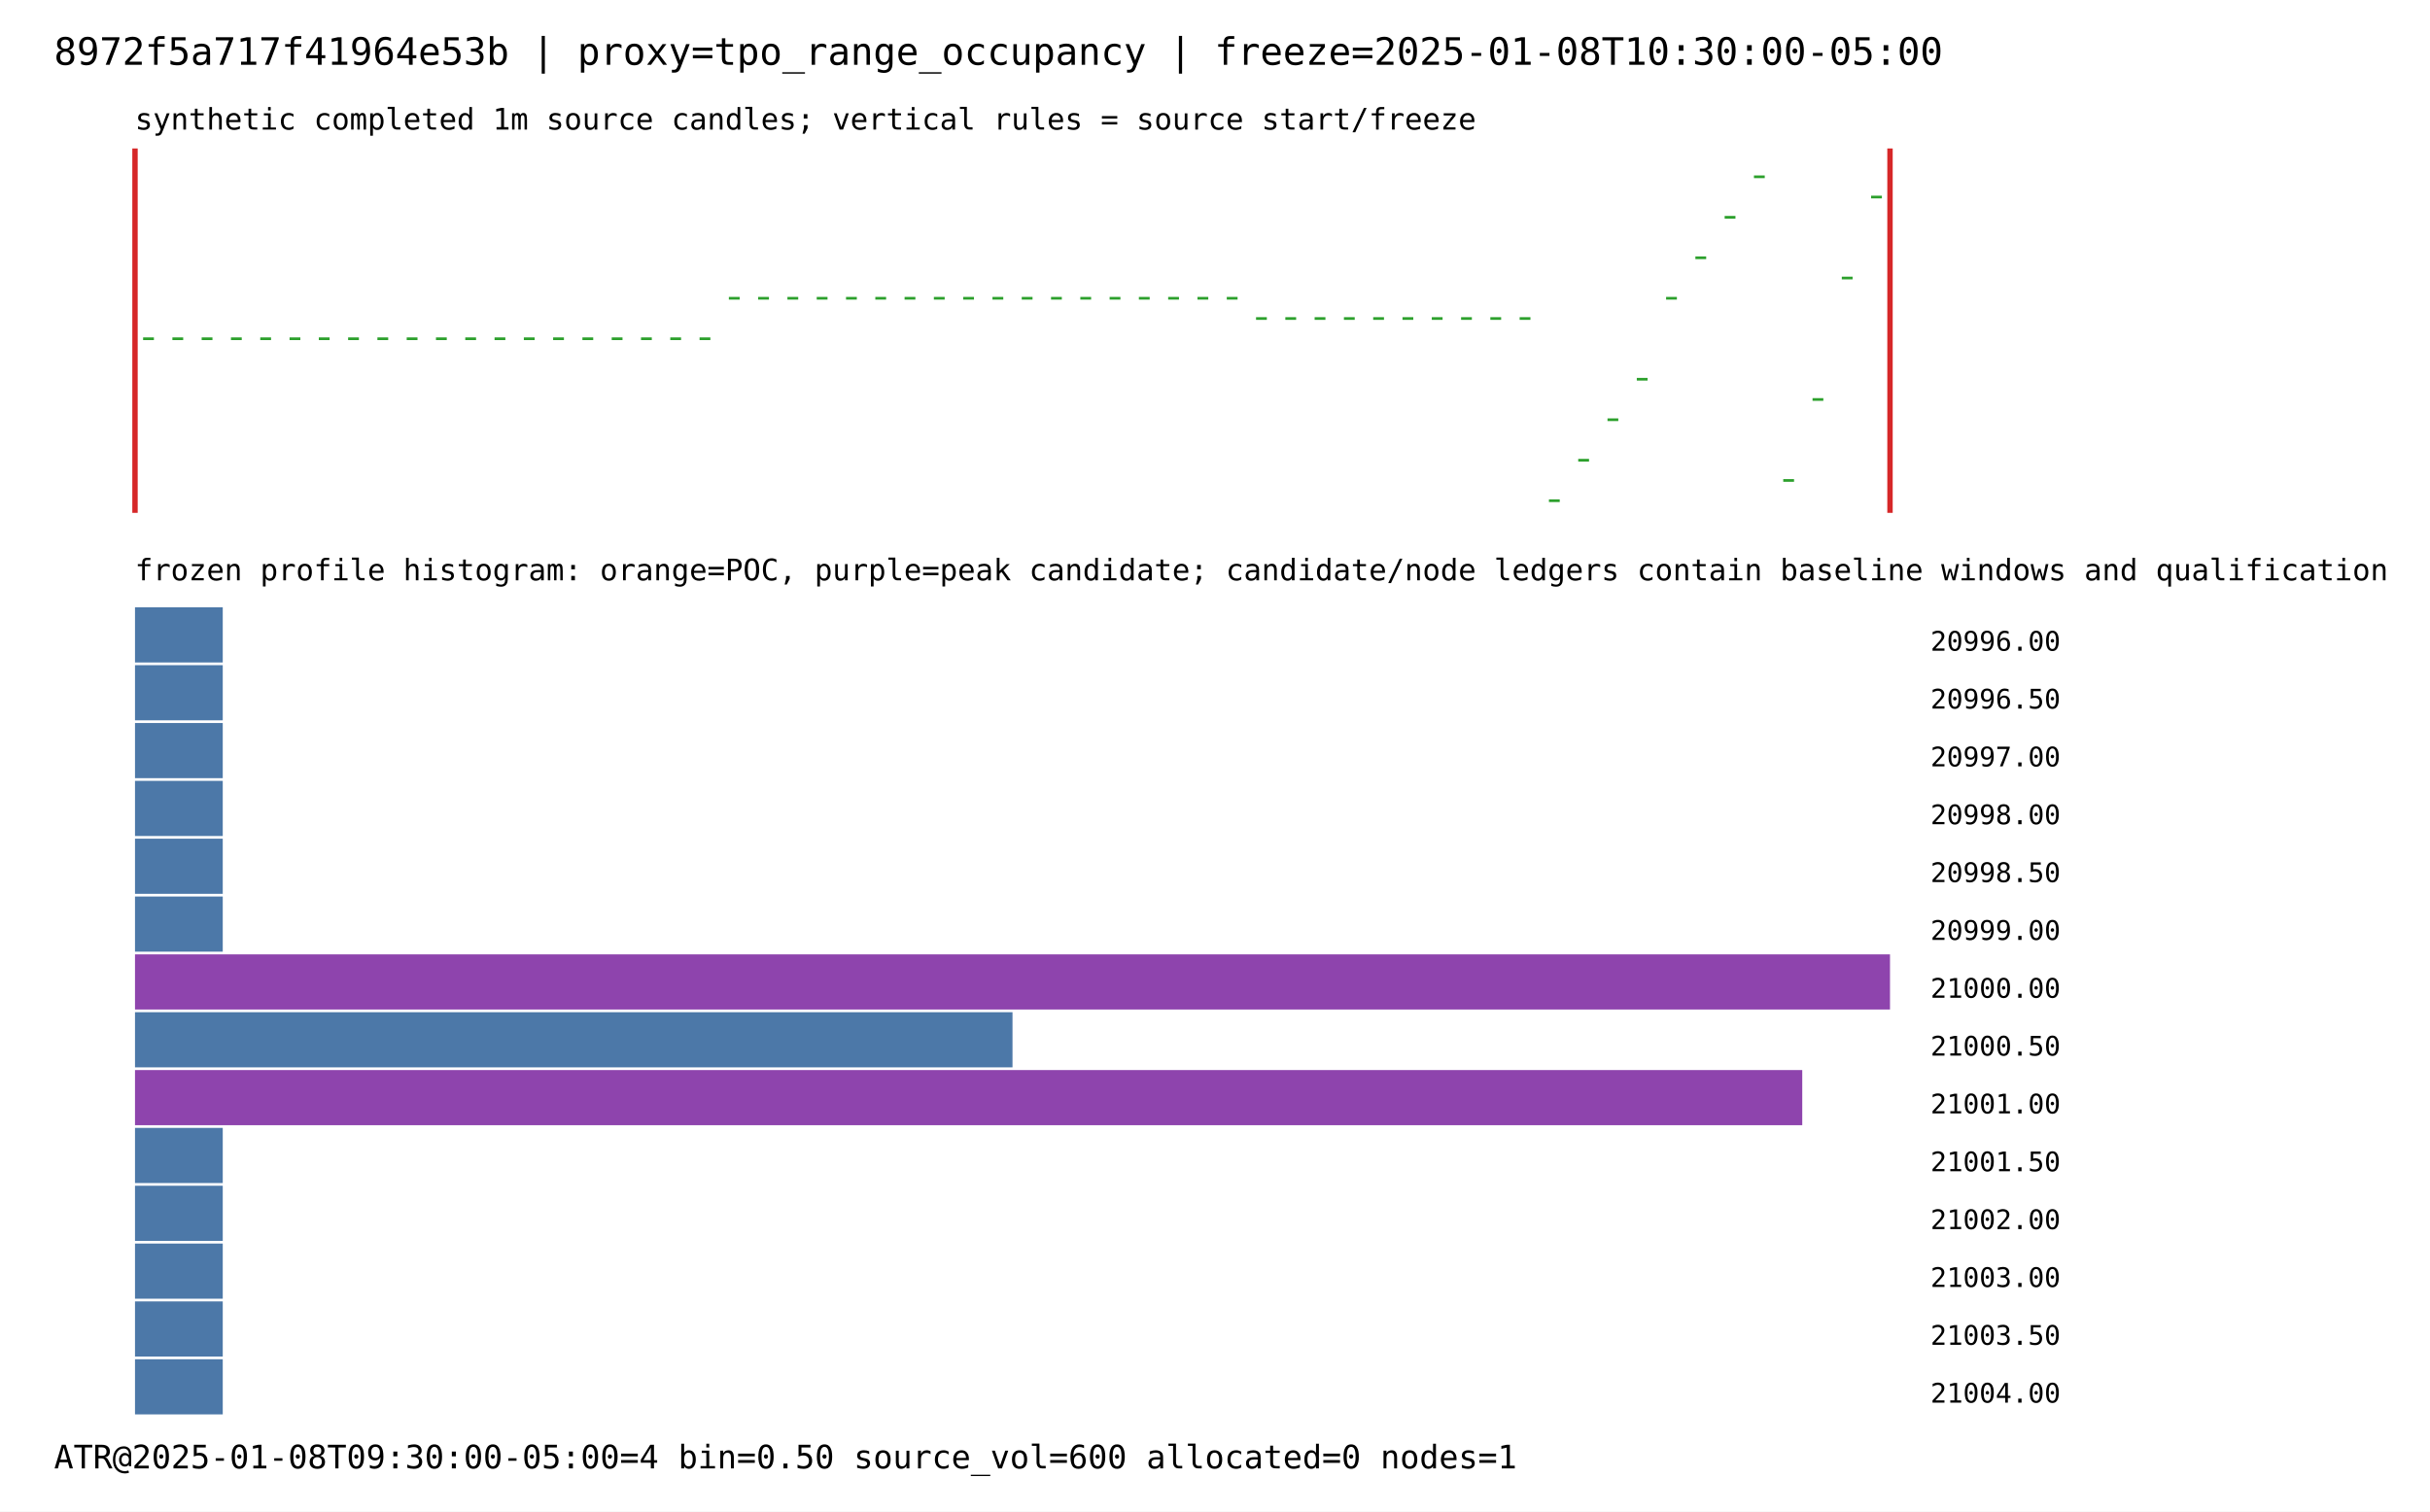
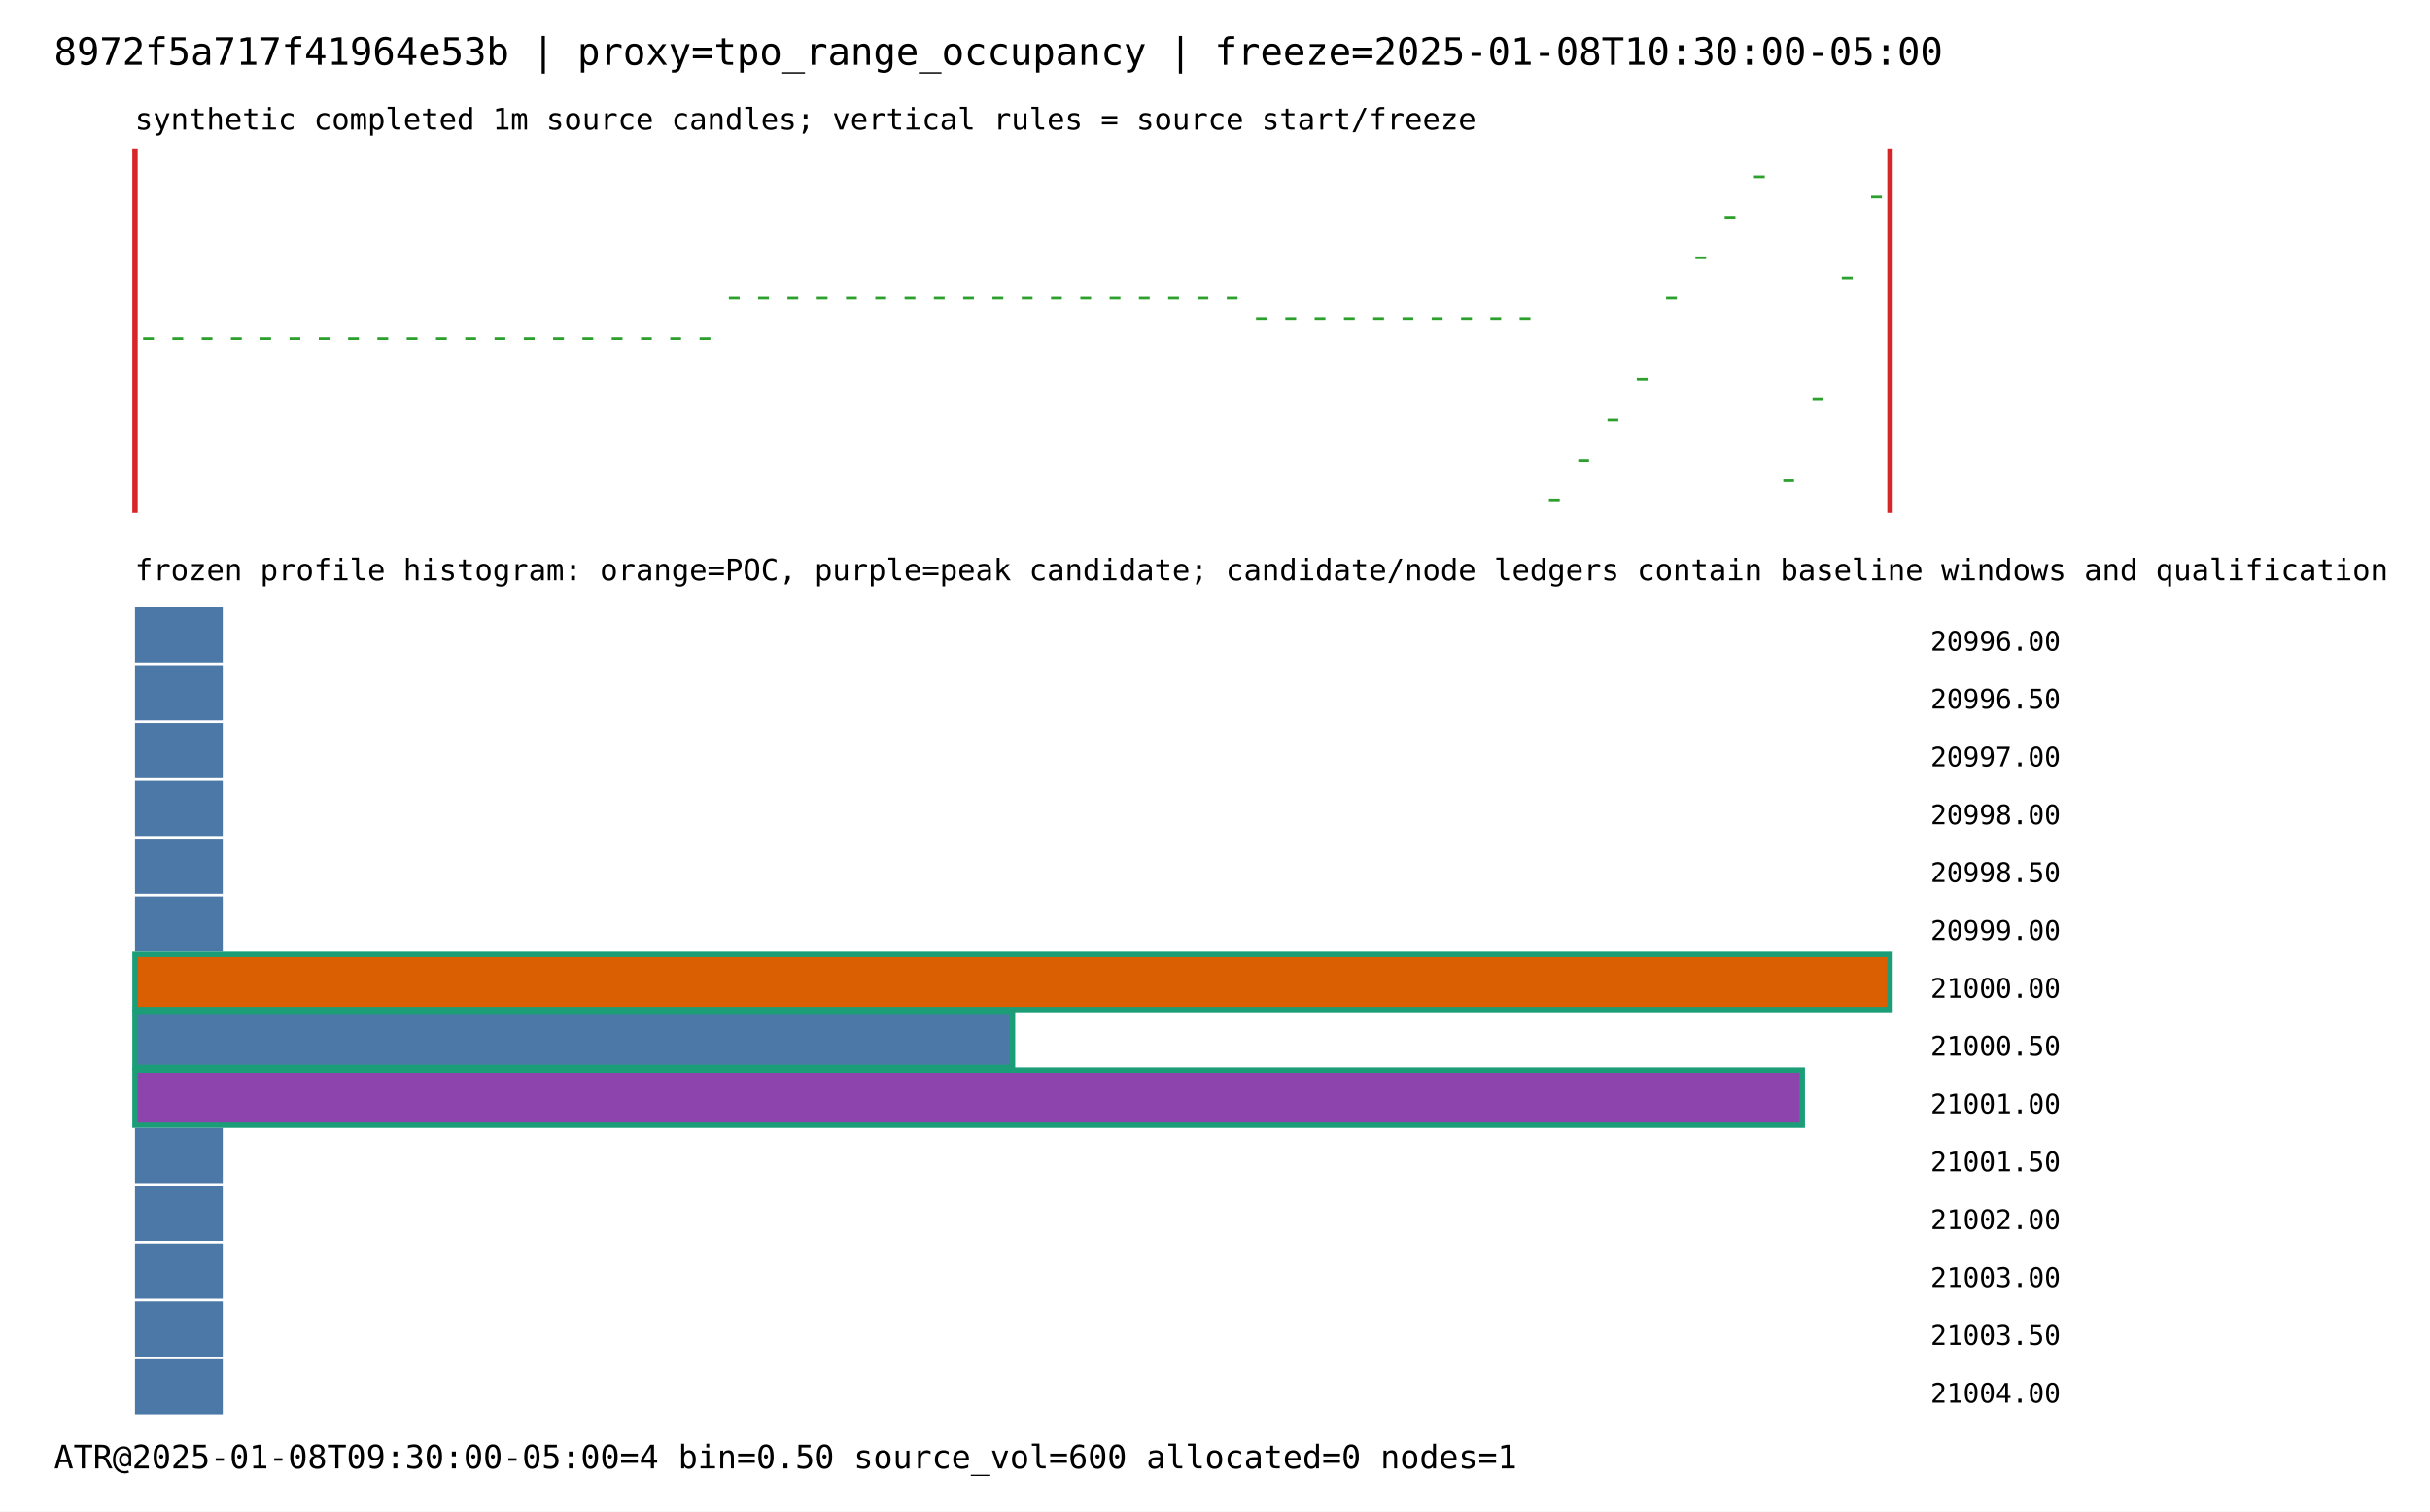
<svg xmlns="http://www.w3.org/2000/svg" width="900" height="560">
  <rect width="100%" height="100%" fill="white" />
  <text x="20" y="24" font-family="monospace" font-size="14">8972f5a717f41964e53b | proxy=tpo_range_occupancy | freeze=2025-01-08T10:30:00-05:00</text>
  <text x="50" y="48" font-family="monospace" font-size="11">synthetic completed 1m source candles; vertical rules = source start/freeze</text>
  <line x1="50" y1="55" x2="50" y2="190" stroke="#d62728" stroke-width="2" />
  <line x1="700" y1="55" x2="700" y2="190" stroke="#d62728" stroke-width="2" />
  <line x1="55.00" y1="125.00" x2="55.00" y2="125.00" stroke="#2ca02c" />
  <rect x="53.00" y="125.00" width="4" height="1.00" fill="#2ca02c" />
  <line x1="65.85" y1="125.00" x2="65.85" y2="125.00" stroke="#2ca02c" />
  <rect x="63.85" y="125.00" width="4" height="1.00" fill="#2ca02c" />
  <line x1="76.69" y1="125.00" x2="76.69" y2="125.00" stroke="#2ca02c" />
  <rect x="74.69" y="125.00" width="4" height="1.00" fill="#2ca02c" />
  <line x1="87.54" y1="125.00" x2="87.54" y2="125.00" stroke="#2ca02c" />
  <rect x="85.54" y="125.00" width="4" height="1.00" fill="#2ca02c" />
  <line x1="98.39" y1="125.00" x2="98.39" y2="125.00" stroke="#2ca02c" />
  <rect x="96.39" y="125.00" width="4" height="1.00" fill="#2ca02c" />
  <line x1="109.24" y1="125.00" x2="109.24" y2="125.00" stroke="#2ca02c" />
  <rect x="107.24" y="125.00" width="4" height="1.00" fill="#2ca02c" />
  <line x1="120.08" y1="125.00" x2="120.08" y2="125.00" stroke="#2ca02c" />
  <rect x="118.08" y="125.00" width="4" height="1.00" fill="#2ca02c" />
  <line x1="130.93" y1="125.00" x2="130.93" y2="125.00" stroke="#2ca02c" />
  <rect x="128.93" y="125.00" width="4" height="1.00" fill="#2ca02c" />
  <line x1="141.78" y1="125.00" x2="141.78" y2="125.00" stroke="#2ca02c" />
  <rect x="139.78" y="125.00" width="4" height="1.00" fill="#2ca02c" />
  <line x1="152.63" y1="125.00" x2="152.63" y2="125.00" stroke="#2ca02c" />
  <rect x="150.63" y="125.00" width="4" height="1.00" fill="#2ca02c" />
  <line x1="163.47" y1="125.00" x2="163.47" y2="125.00" stroke="#2ca02c" />
  <rect x="161.47" y="125.00" width="4" height="1.00" fill="#2ca02c" />
  <line x1="174.32" y1="125.00" x2="174.32" y2="125.00" stroke="#2ca02c" />
  <rect x="172.32" y="125.00" width="4" height="1.00" fill="#2ca02c" />
  <line x1="185.17" y1="125.00" x2="185.17" y2="125.00" stroke="#2ca02c" />
  <rect x="183.17" y="125.00" width="4" height="1.00" fill="#2ca02c" />
  <line x1="196.02" y1="125.00" x2="196.02" y2="125.00" stroke="#2ca02c" />
  <rect x="194.02" y="125.00" width="4" height="1.00" fill="#2ca02c" />
  <line x1="206.86" y1="125.00" x2="206.86" y2="125.00" stroke="#2ca02c" />
  <rect x="204.86" y="125.00" width="4" height="1.00" fill="#2ca02c" />
  <line x1="217.71" y1="125.00" x2="217.71" y2="125.00" stroke="#2ca02c" />
  <rect x="215.71" y="125.00" width="4" height="1.00" fill="#2ca02c" />
  <line x1="228.56" y1="125.00" x2="228.56" y2="125.00" stroke="#2ca02c" />
  <rect x="226.56" y="125.00" width="4" height="1.00" fill="#2ca02c" />
  <line x1="239.41" y1="125.00" x2="239.41" y2="125.00" stroke="#2ca02c" />
  <rect x="237.41" y="125.00" width="4" height="1.00" fill="#2ca02c" />
  <line x1="250.25" y1="125.00" x2="250.25" y2="125.00" stroke="#2ca02c" />
  <rect x="248.25" y="125.00" width="4" height="1.00" fill="#2ca02c" />
  <line x1="261.10" y1="125.00" x2="261.10" y2="125.00" stroke="#2ca02c" />
  <rect x="259.10" y="125.00" width="4" height="1.00" fill="#2ca02c" />
  <line x1="271.95" y1="110.00" x2="271.95" y2="110.00" stroke="#2ca02c" />
  <rect x="269.95" y="110.00" width="4" height="1.00" fill="#2ca02c" />
  <line x1="282.80" y1="110.00" x2="282.80" y2="110.00" stroke="#2ca02c" />
  <rect x="280.80" y="110.00" width="4" height="1.00" fill="#2ca02c" />
  <line x1="293.64" y1="110.00" x2="293.64" y2="110.00" stroke="#2ca02c" />
  <rect x="291.64" y="110.00" width="4" height="1.00" fill="#2ca02c" />
  <line x1="304.49" y1="110.00" x2="304.49" y2="110.00" stroke="#2ca02c" />
  <rect x="302.49" y="110.00" width="4" height="1.00" fill="#2ca02c" />
  <line x1="315.34" y1="110.00" x2="315.34" y2="110.00" stroke="#2ca02c" />
  <rect x="313.34" y="110.00" width="4" height="1.00" fill="#2ca02c" />
  <line x1="326.19" y1="110.00" x2="326.19" y2="110.00" stroke="#2ca02c" />
  <rect x="324.19" y="110.00" width="4" height="1.00" fill="#2ca02c" />
  <line x1="337.03" y1="110.00" x2="337.03" y2="110.00" stroke="#2ca02c" />
  <rect x="335.03" y="110.00" width="4" height="1.00" fill="#2ca02c" />
  <line x1="347.88" y1="110.00" x2="347.88" y2="110.00" stroke="#2ca02c" />
  <rect x="345.88" y="110.00" width="4" height="1.00" fill="#2ca02c" />
  <line x1="358.73" y1="110.00" x2="358.73" y2="110.00" stroke="#2ca02c" />
  <rect x="356.73" y="110.00" width="4" height="1.00" fill="#2ca02c" />
  <line x1="369.58" y1="110.00" x2="369.58" y2="110.00" stroke="#2ca02c" />
  <rect x="367.58" y="110.00" width="4" height="1.00" fill="#2ca02c" />
  <line x1="380.42" y1="110.00" x2="380.42" y2="110.00" stroke="#2ca02c" />
  <rect x="378.42" y="110.00" width="4" height="1.00" fill="#2ca02c" />
  <line x1="391.27" y1="110.00" x2="391.27" y2="110.00" stroke="#2ca02c" />
  <rect x="389.27" y="110.00" width="4" height="1.00" fill="#2ca02c" />
  <line x1="402.12" y1="110.00" x2="402.12" y2="110.00" stroke="#2ca02c" />
  <rect x="400.12" y="110.00" width="4" height="1.00" fill="#2ca02c" />
  <line x1="412.97" y1="110.00" x2="412.97" y2="110.00" stroke="#2ca02c" />
  <rect x="410.97" y="110.00" width="4" height="1.00" fill="#2ca02c" />
  <line x1="423.81" y1="110.00" x2="423.81" y2="110.00" stroke="#2ca02c" />
  <rect x="421.81" y="110.00" width="4" height="1.00" fill="#2ca02c" />
  <line x1="434.66" y1="110.00" x2="434.66" y2="110.00" stroke="#2ca02c" />
  <rect x="432.66" y="110.00" width="4" height="1.00" fill="#2ca02c" />
  <line x1="445.51" y1="110.00" x2="445.51" y2="110.00" stroke="#2ca02c" />
  <rect x="443.51" y="110.00" width="4" height="1.00" fill="#2ca02c" />
  <line x1="456.36" y1="110.00" x2="456.36" y2="110.00" stroke="#2ca02c" />
  <rect x="454.36" y="110.00" width="4" height="1.00" fill="#2ca02c" />
  <line x1="467.20" y1="117.50" x2="467.20" y2="117.50" stroke="#2ca02c" />
  <rect x="465.20" y="117.50" width="4" height="1.00" fill="#2ca02c" />
  <line x1="478.05" y1="117.50" x2="478.05" y2="117.50" stroke="#2ca02c" />
  <rect x="476.05" y="117.50" width="4" height="1.00" fill="#2ca02c" />
  <line x1="488.90" y1="117.50" x2="488.90" y2="117.50" stroke="#2ca02c" />
  <rect x="486.90" y="117.50" width="4" height="1.00" fill="#2ca02c" />
  <line x1="499.75" y1="117.50" x2="499.75" y2="117.50" stroke="#2ca02c" />
  <rect x="497.75" y="117.50" width="4" height="1.00" fill="#2ca02c" />
  <line x1="510.59" y1="117.50" x2="510.59" y2="117.50" stroke="#2ca02c" />
  <rect x="508.59" y="117.50" width="4" height="1.00" fill="#2ca02c" />
  <line x1="521.44" y1="117.50" x2="521.44" y2="117.50" stroke="#2ca02c" />
  <rect x="519.44" y="117.50" width="4" height="1.00" fill="#2ca02c" />
  <line x1="532.29" y1="117.50" x2="532.29" y2="117.50" stroke="#2ca02c" />
  <rect x="530.29" y="117.50" width="4" height="1.00" fill="#2ca02c" />
  <line x1="543.14" y1="117.50" x2="543.14" y2="117.50" stroke="#2ca02c" />
  <rect x="541.14" y="117.50" width="4" height="1.00" fill="#2ca02c" />
  <line x1="553.98" y1="117.50" x2="553.98" y2="117.50" stroke="#2ca02c" />
  <rect x="551.98" y="117.50" width="4" height="1.00" fill="#2ca02c" />
  <line x1="564.83" y1="117.50" x2="564.83" y2="117.50" stroke="#2ca02c" />
  <rect x="562.83" y="117.50" width="4" height="1.00" fill="#2ca02c" />
  <line x1="575.68" y1="185.00" x2="575.68" y2="185.00" stroke="#2ca02c" />
  <rect x="573.68" y="185.00" width="4" height="1.00" fill="#2ca02c" />
  <line x1="586.53" y1="170.00" x2="586.53" y2="170.00" stroke="#2ca02c" />
  <rect x="584.53" y="170.00" width="4" height="1.00" fill="#2ca02c" />
  <line x1="597.37" y1="155.00" x2="597.37" y2="155.00" stroke="#2ca02c" />
  <rect x="595.37" y="155.00" width="4" height="1.00" fill="#2ca02c" />
  <line x1="608.22" y1="140.00" x2="608.22" y2="140.00" stroke="#2ca02c" />
  <rect x="606.22" y="140.00" width="4" height="1.00" fill="#2ca02c" />
  <line x1="619.07" y1="110.00" x2="619.07" y2="110.00" stroke="#2ca02c" />
  <rect x="617.07" y="110.00" width="4" height="1.00" fill="#2ca02c" />
  <line x1="629.92" y1="95.00" x2="629.92" y2="95.00" stroke="#2ca02c" />
  <rect x="627.92" y="95.00" width="4" height="1.00" fill="#2ca02c" />
  <line x1="640.76" y1="80.00" x2="640.76" y2="80.00" stroke="#2ca02c" />
  <rect x="638.76" y="80.00" width="4" height="1.00" fill="#2ca02c" />
  <line x1="651.61" y1="65.00" x2="651.61" y2="65.00" stroke="#2ca02c" />
  <rect x="649.61" y="65.00" width="4" height="1.00" fill="#2ca02c" />
  <line x1="662.46" y1="177.50" x2="662.46" y2="177.50" stroke="#2ca02c" />
  <rect x="660.46" y="177.50" width="4" height="1.00" fill="#2ca02c" />
  <line x1="673.31" y1="147.50" x2="673.31" y2="147.50" stroke="#2ca02c" />
  <rect x="671.31" y="147.50" width="4" height="1.00" fill="#2ca02c" />
  <line x1="684.15" y1="102.50" x2="684.15" y2="102.50" stroke="#2ca02c" />
  <rect x="682.15" y="102.50" width="4" height="1.00" fill="#2ca02c" />
  <line x1="695.00" y1="72.50" x2="695.00" y2="72.50" stroke="#2ca02c" />
  <rect x="693.00" y="72.50" width="4" height="1.00" fill="#2ca02c" />
  <text x="50" y="215" font-family="monospace" font-size="11">frozen profile histogram: orange=POC, purple=peak candidate; candidate/node ledgers contain baseline windows and qualification</text>
-   <rect x="50" y="225.00" width="32.50" height="20.43" fill="#4c78a8" />
+   <rect x="50" y="225.00" width="32.50" height="20.43" fill="#4c78a8" stroke="none" stroke-width="2" />
  <text x="715" y="241.07" font-family="monospace" font-size="10">20996.00</text>
-   <rect x="50" y="246.43" width="32.50" height="20.43" fill="#4c78a8" />
+   <rect x="50" y="246.43" width="32.50" height="20.43" fill="#4c78a8" stroke="none" stroke-width="2" />
  <text x="715" y="262.50" font-family="monospace" font-size="10">20996.50</text>
-   <rect x="50" y="267.86" width="32.50" height="20.43" fill="#4c78a8" />
+   <rect x="50" y="267.86" width="32.50" height="20.43" fill="#4c78a8" stroke="none" stroke-width="2" />
  <text x="715" y="283.93" font-family="monospace" font-size="10">20997.00</text>
-   <rect x="50" y="289.29" width="32.50" height="20.43" fill="#4c78a8" />
+   <rect x="50" y="289.29" width="32.50" height="20.43" fill="#4c78a8" stroke="none" stroke-width="2" />
  <text x="715" y="305.36" font-family="monospace" font-size="10">20998.00</text>
-   <rect x="50" y="310.71" width="32.50" height="20.43" fill="#4c78a8" />
+   <rect x="50" y="310.71" width="32.50" height="20.43" fill="#4c78a8" stroke="none" stroke-width="2" />
  <text x="715" y="326.79" font-family="monospace" font-size="10">20998.50</text>
-   <rect x="50" y="332.14" width="32.50" height="20.43" fill="#4c78a8" />
+   <rect x="50" y="332.14" width="32.50" height="20.43" fill="#4c78a8" stroke="none" stroke-width="2" />
  <text x="715" y="348.21" font-family="monospace" font-size="10">20999.00</text>
-   <rect x="50" y="353.57" width="650.00" height="20.43" fill="#8e44ad" />
+   <rect x="50" y="353.57" width="650.00" height="20.43" fill="#d95f02" stroke="#1b9e77" stroke-width="2" />
  <text x="715" y="369.64" font-family="monospace" font-size="10">21000.00</text>
-   <rect x="50" y="375.00" width="325.00" height="20.43" fill="#4c78a8" />
+   <rect x="50" y="375.00" width="325.00" height="20.43" fill="#4c78a8" stroke="#1b9e77" stroke-width="2" />
  <text x="715" y="391.07" font-family="monospace" font-size="10">21000.50</text>
-   <rect x="50" y="396.43" width="617.50" height="20.43" fill="#8e44ad" />
+   <rect x="50" y="396.43" width="617.50" height="20.43" fill="#8e44ad" stroke="#1b9e77" stroke-width="2" />
  <text x="715" y="412.50" font-family="monospace" font-size="10">21001.00</text>
-   <rect x="50" y="417.86" width="32.50" height="20.43" fill="#4c78a8" />
+   <rect x="50" y="417.86" width="32.50" height="20.43" fill="#4c78a8" stroke="none" stroke-width="2" />
  <text x="715" y="433.93" font-family="monospace" font-size="10">21001.50</text>
-   <rect x="50" y="439.29" width="32.50" height="20.43" fill="#4c78a8" />
+   <rect x="50" y="439.29" width="32.50" height="20.43" fill="#4c78a8" stroke="none" stroke-width="2" />
  <text x="715" y="455.36" font-family="monospace" font-size="10">21002.00</text>
-   <rect x="50" y="460.71" width="32.50" height="20.43" fill="#4c78a8" />
+   <rect x="50" y="460.71" width="32.50" height="20.43" fill="#4c78a8" stroke="none" stroke-width="2" />
  <text x="715" y="476.79" font-family="monospace" font-size="10">21003.00</text>
-   <rect x="50" y="482.14" width="32.50" height="20.43" fill="#4c78a8" />
+   <rect x="50" y="482.14" width="32.50" height="20.43" fill="#4c78a8" stroke="none" stroke-width="2" />
  <text x="715" y="498.21" font-family="monospace" font-size="10">21003.50</text>
-   <rect x="50" y="503.57" width="32.50" height="20.43" fill="#4c78a8" />
+   <rect x="50" y="503.57" width="32.50" height="20.43" fill="#4c78a8" stroke="none" stroke-width="2" />
  <text x="715" y="519.64" font-family="monospace" font-size="10">21004.00</text>
  <text x="20" y="544" font-family="monospace" font-size="12">ATR@2025-01-08T09:30:00-05:00=4 bin=0.50 source_vol=600 allocated=0 nodes=1</text>
</svg>
